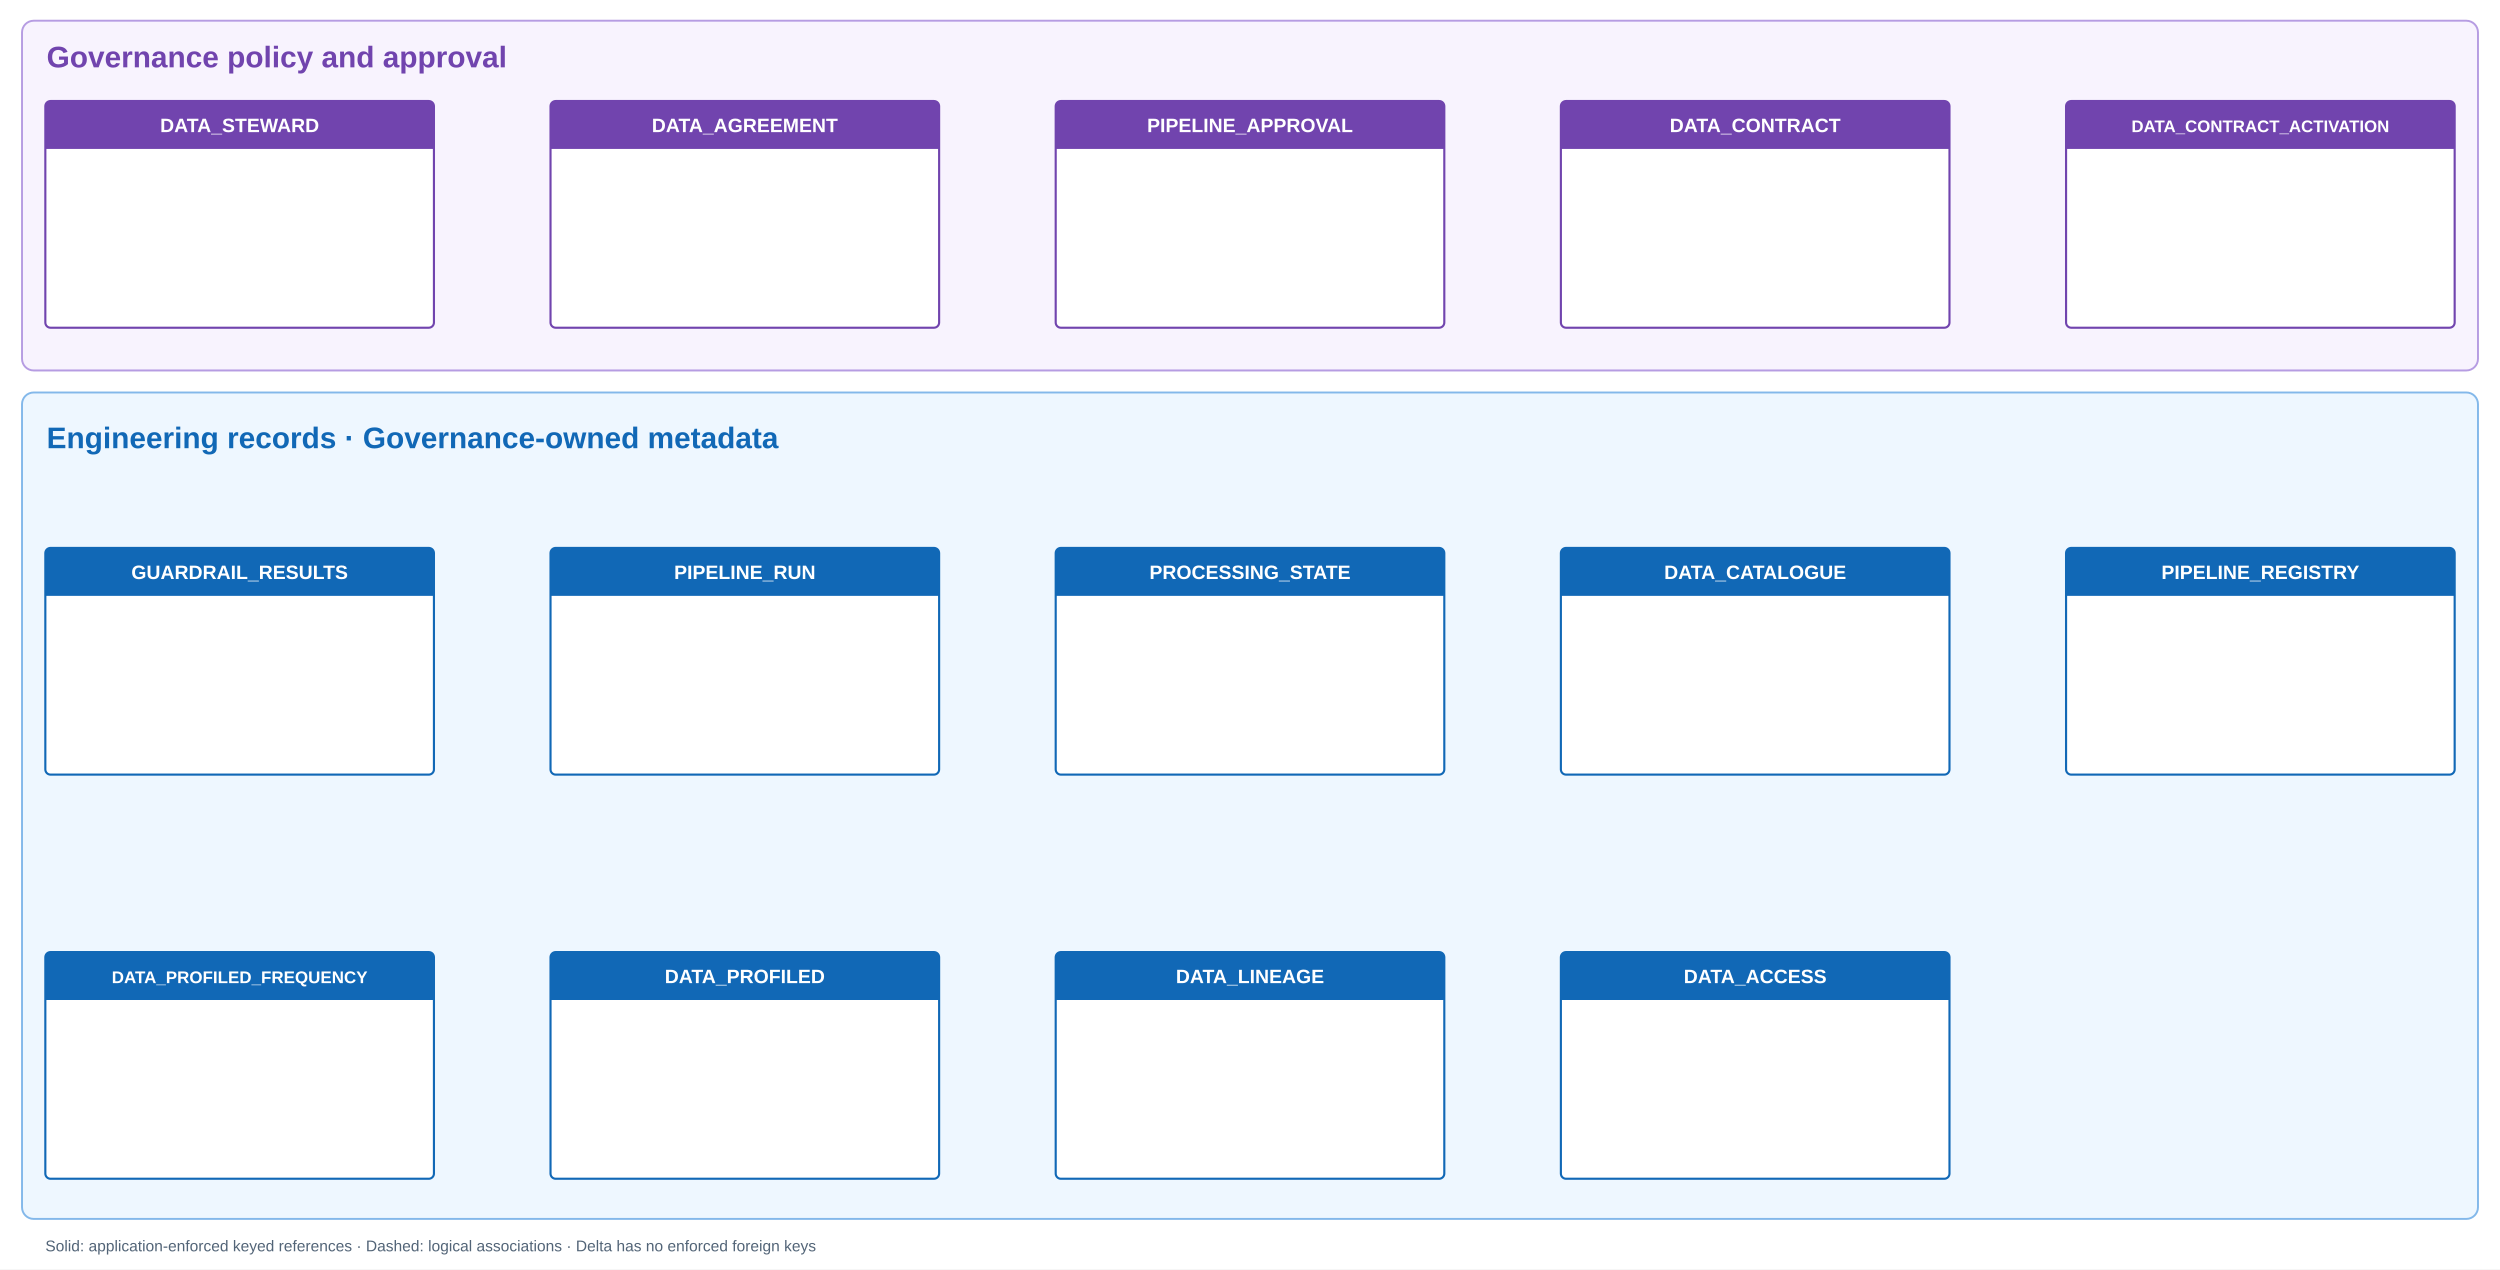
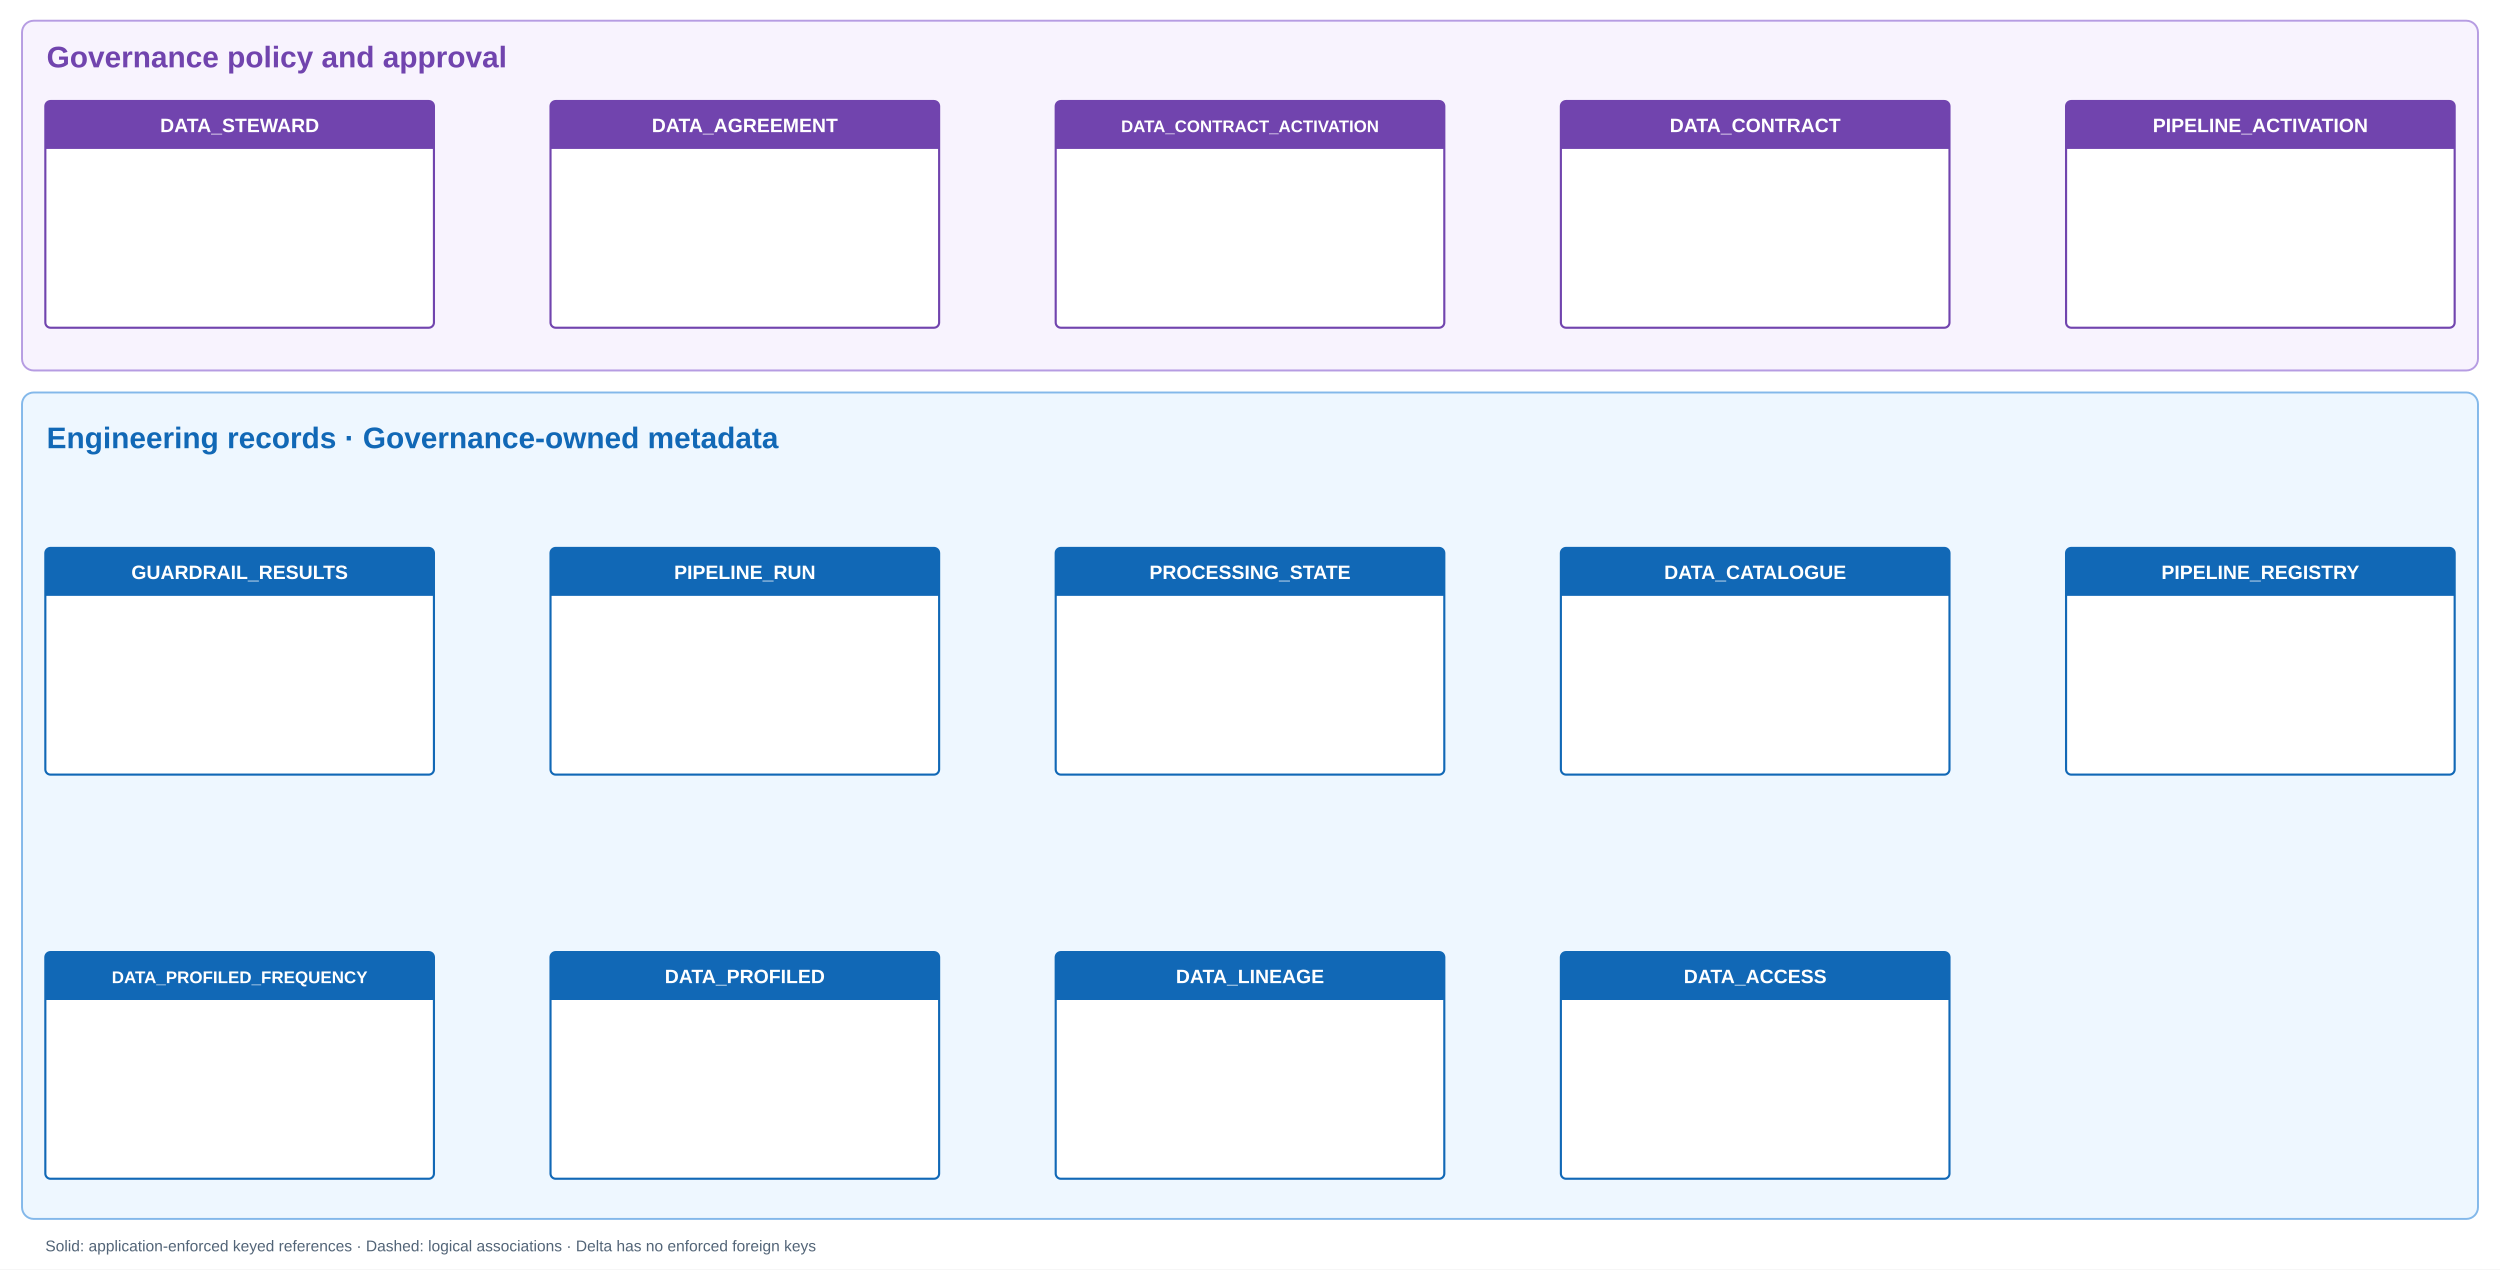
<svg xmlns="http://www.w3.org/2000/svg" xmlns:xlink="http://www.w3.org/1999/xlink" width="1930" height="980" viewBox="0 0 1930 980" role="img" aria-label="FabricOps metadata relationship diagram">
  <rect width="1930" height="980" fill="#FFFFFF" />
  <rect x="17" y="16" width="1896" height="270" rx="9" fill="#F8F3FE" stroke="#B69CE2" stroke-width="1.5" />
  <rect x="17" y="303" width="1896" height="638" rx="9" fill="#EEF7FF" stroke="#83B8EA" stroke-width="1.5" />
  <text x="36" y="52" font-size="23" font-family="Arial, sans-serif" font-weight="700" fill="#7144AE">Governance policy and approval</text>
  <text x="36" y="346" font-size="23" font-family="Arial, sans-serif" font-weight="700" fill="#1168B6">Engineering records · Governance-owned metadata</text>
  <a xlink:href="https://voycepeh.github.io/FabricOps-Starter-Kit/reference/metadata/metadata_data_steward/" target="_blank">
    <rect x="35" y="78" width="300" height="175" rx="4" fill="white" stroke="#7144AE" stroke-width="1.65" />
    <path d="M39 78H331Q335 78 335 82V115H35V82Q35 78 39 78Z" fill="#7144AE" />
    <text x="185.0" y="102" text-anchor="middle" font-size="15" font-weight="700" font-family="Arial, sans-serif" fill="white">DATA_STEWARD</text>
  </a>
  <a xlink:href="https://voycepeh.github.io/FabricOps-Starter-Kit/reference/metadata/metadata_data_agreement/" target="_blank">
    <rect x="425" y="78" width="300" height="175" rx="4" fill="white" stroke="#7144AE" stroke-width="1.65" />
    <path d="M429 78H721Q725 78 725 82V115H425V82Q425 78 429 78Z" fill="#7144AE" />
    <text x="575.0" y="102" text-anchor="middle" font-size="15" font-weight="700" font-family="Arial, sans-serif" fill="white">DATA_AGREEMENT</text>
  </a>
-   <a xlink:href="https://voycepeh.github.io/FabricOps-Starter-Kit/reference/metadata/metadata_pipeline_approval/" target="_blank">
+   <a xlink:href="https://voycepeh.github.io/FabricOps-Starter-Kit/reference/metadata/metadata_data_contract_activation/" target="_blank">
    <rect x="815" y="78" width="300" height="175" rx="4" fill="white" stroke="#7144AE" stroke-width="1.65" />
    <path d="M819 78H1111Q1115 78 1115 82V115H815V82Q815 78 819 78Z" fill="#7144AE" />
-     <text x="965.0" y="102" text-anchor="middle" font-size="15" font-weight="700" font-family="Arial, sans-serif" fill="white">PIPELINE_APPROVAL</text>
+     <text x="965" y="102" text-anchor="middle" font-size="13" font-weight="700" font-family="Arial, sans-serif" fill="white">DATA_CONTRACT_ACTIVATION</text>
  </a>
  <a xlink:href="https://voycepeh.github.io/FabricOps-Starter-Kit/reference/metadata/metadata_data_contract/" target="_blank">
    <rect x="1205" y="78" width="300" height="175" rx="4" fill="white" stroke="#7144AE" stroke-width="1.65" />
    <path d="M1209 78H1501Q1505 78 1505 82V115H1205V82Q1205 78 1209 78Z" fill="#7144AE" />
    <text x="1355.0" y="102" text-anchor="middle" font-size="15" font-weight="700" font-family="Arial, sans-serif" fill="white">DATA_CONTRACT</text>
  </a>
  <a xlink:href="https://voycepeh.github.io/FabricOps-Starter-Kit/reference/metadata/metadata_guardrail_results/" target="_blank">
    <rect x="35" y="423" width="300" height="175" rx="4" fill="white" stroke="#1168B6" stroke-width="1.65" />
    <path d="M39 423H331Q335 423 335 427V460H35V427Q35 423 39 423Z" fill="#1168B6" />
    <text x="185.0" y="447" text-anchor="middle" font-size="15" font-weight="700" font-family="Arial, sans-serif" fill="white">GUARDRAIL_RESULTS</text>
  </a>
  <a xlink:href="https://voycepeh.github.io/FabricOps-Starter-Kit/reference/metadata/metadata_pipeline_run/" target="_blank">
    <rect x="425" y="423" width="300" height="175" rx="4" fill="white" stroke="#1168B6" stroke-width="1.65" />
    <path d="M429 423H721Q725 423 725 427V460H425V427Q425 423 429 423Z" fill="#1168B6" />
    <text x="575.0" y="447" text-anchor="middle" font-size="15" font-weight="700" font-family="Arial, sans-serif" fill="white">PIPELINE_RUN</text>
  </a>
  <a xlink:href="https://voycepeh.github.io/FabricOps-Starter-Kit/reference/metadata/metadata_processing_state/" target="_blank">
    <rect x="815" y="423" width="300" height="175" rx="4" fill="white" stroke="#1168B6" stroke-width="1.65" />
    <path d="M819 423H1111Q1115 423 1115 427V460H815V427Q815 423 819 423Z" fill="#1168B6" />
    <text x="965.0" y="447" text-anchor="middle" font-size="15" font-weight="700" font-family="Arial, sans-serif" fill="white">PROCESSING_STATE</text>
  </a>
  <a xlink:href="https://voycepeh.github.io/FabricOps-Starter-Kit/reference/metadata/metadata_data_catalogue/" target="_blank">
    <rect x="1205" y="423" width="300" height="175" rx="4" fill="white" stroke="#1168B6" stroke-width="1.65" />
    <path d="M1209 423H1501Q1505 423 1505 427V460H1205V427Q1205 423 1209 423Z" fill="#1168B6" />
    <text x="1355.0" y="447" text-anchor="middle" font-size="15" font-weight="700" font-family="Arial, sans-serif" fill="white">DATA_CATALOGUE</text>
  </a>
  <a xlink:href="https://voycepeh.github.io/FabricOps-Starter-Kit/reference/metadata/metadata_data_profiled_frequency/" target="_blank" transform="translate(0 -80)">
    <rect x="35" y="815" width="300" height="175" rx="4" fill="white" stroke="#1168B6" stroke-width="1.65" />
    <path d="M39 815H331Q335 815 335 819V852H35V819Q35 815 39 815Z" fill="#1168B6" />
    <text x="185.0" y="839" text-anchor="middle" font-size="13.1" font-weight="700" font-family="Arial, sans-serif" fill="white">DATA_PROFILED_FREQUENCY</text>
  </a>
  <a xlink:href="https://voycepeh.github.io/FabricOps-Starter-Kit/reference/metadata/metadata_data_profiled/" target="_blank" transform="translate(0 -80)">
    <rect x="425" y="815" width="300" height="175" rx="4" fill="white" stroke="#1168B6" stroke-width="1.65" />
    <path d="M429 815H721Q725 815 725 819V852H425V819Q425 815 429 815Z" fill="#1168B6" />
    <text x="575.0" y="839" text-anchor="middle" font-size="15" font-weight="700" font-family="Arial, sans-serif" fill="white">DATA_PROFILED</text>
  </a>
  <a xlink:href="https://voycepeh.github.io/FabricOps-Starter-Kit/reference/metadata/metadata_data_lineage/" target="_blank" transform="translate(0 -80)">
    <rect x="815" y="815" width="300" height="175" rx="4" fill="white" stroke="#1168B6" stroke-width="1.65" />
    <path d="M819 815H1111Q1115 815 1115 819V852H815V819Q815 815 819 815Z" fill="#1168B6" />
    <text x="965.0" y="839" text-anchor="middle" font-size="15" font-weight="700" font-family="Arial, sans-serif" fill="white">DATA_LINEAGE</text>
  </a>
  <a xlink:href="https://voycepeh.github.io/FabricOps-Starter-Kit/reference/metadata/metadata_data_access/" target="_blank" transform="translate(0 -80)">
    <rect x="1205" y="815" width="300" height="175" rx="4" fill="white" stroke="#1168B6" stroke-width="1.65" />
    <path d="M1209 815H1501Q1505 815 1505 819V852H1205V819Q1205 815 1209 815Z" fill="#1168B6" />
    <text x="1355.0" y="839" text-anchor="middle" font-size="15" font-weight="700" font-family="Arial, sans-serif" fill="white">DATA_ACCESS</text>
  </a>
-   <a xlink:href="https://voycepeh.github.io/FabricOps-Starter-Kit/reference/metadata/metadata_data_contract_activation/" target="_blank">
+   <a xlink:href="https://voycepeh.github.io/FabricOps-Starter-Kit/reference/metadata/metadata_pipeline_activation/" target="_blank">
    <rect x="1595" y="78" width="300" height="175" rx="4" fill="white" stroke="#7144AE" stroke-width="1.65" />
    <path d="M1599 78H1891Q1895 78 1895 82V115H1595V82Q1595 78 1599 78Z" fill="#7144AE" />
-     <text x="1745" y="102" text-anchor="middle" font-size="13" font-weight="700" font-family="Arial, sans-serif" fill="white">DATA_CONTRACT_ACTIVATION</text>
+     <text x="1745" y="102" text-anchor="middle" font-size="15" font-weight="700" font-family="Arial, sans-serif" fill="white">PIPELINE_ACTIVATION</text>
  </a>
  <a xlink:href="https://voycepeh.github.io/FabricOps-Starter-Kit/reference/metadata/metadata_pipeline_registry/" target="_blank">
    <rect x="1595" y="423" width="300" height="175" rx="4" fill="white" stroke="#1168B6" stroke-width="1.65" />
    <path d="M1599 423H1891Q1895 423 1895 427V460H1595V427Q1595 423 1599 423Z" fill="#1168B6" />
    <text x="1745" y="447" text-anchor="middle" font-size="15" font-weight="700" font-family="Arial, sans-serif" fill="white">PIPELINE_REGISTRY</text>
  </a>
  <text x="35" y="966" font-size="12" font-family="Arial, sans-serif" fill="#526477">Solid: application-enforced keyed references · Dashed: logical associations · Delta has no enforced foreign keys</text>
</svg>
